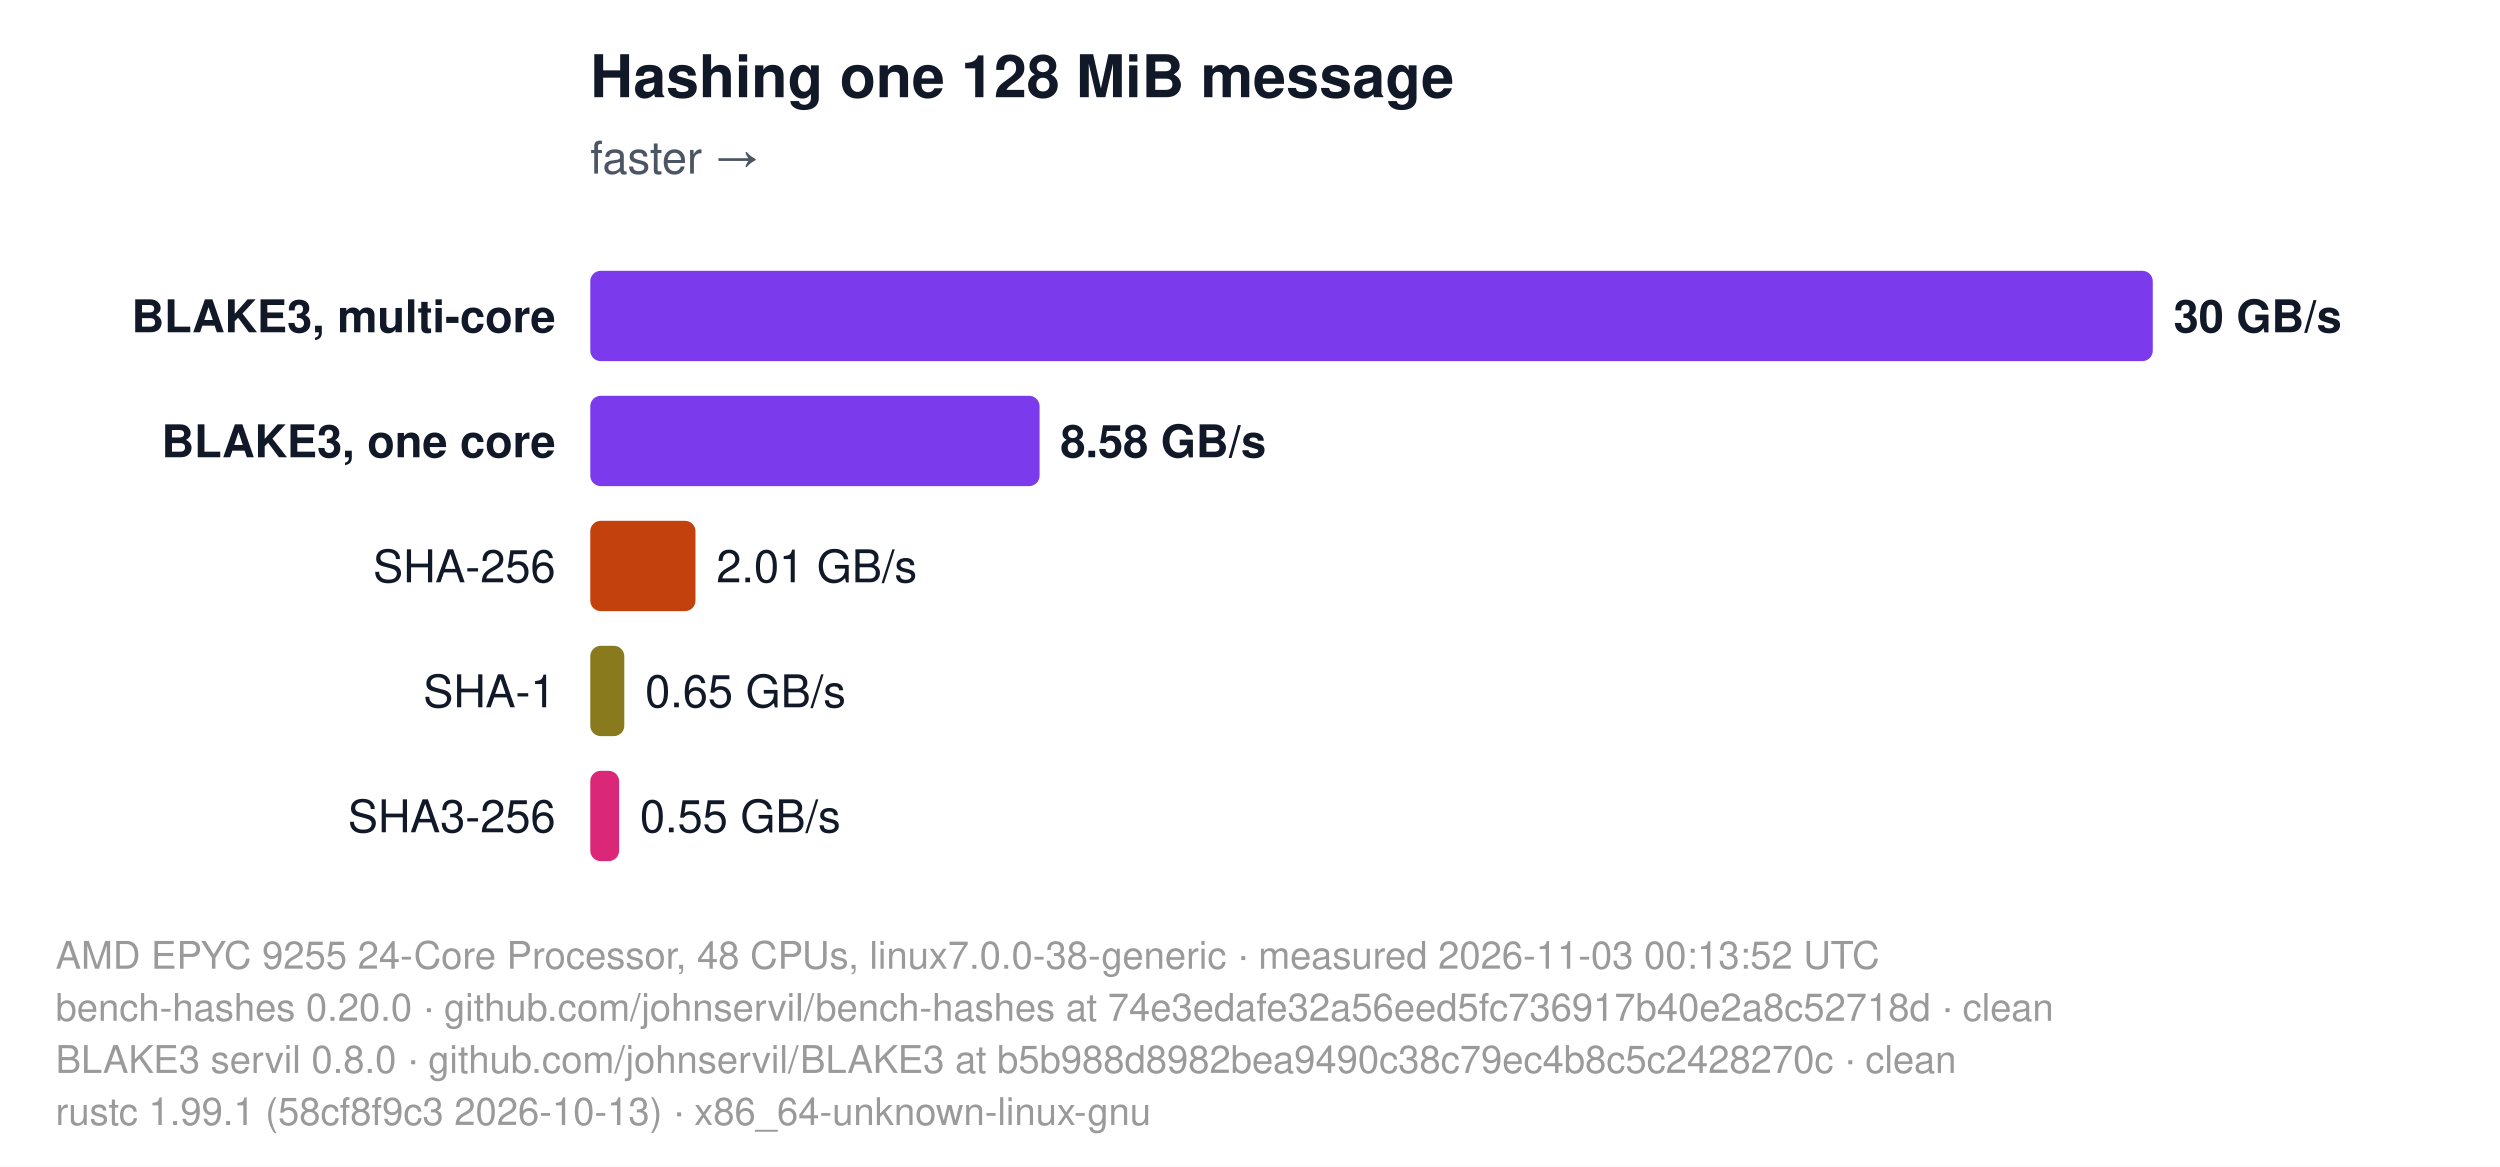
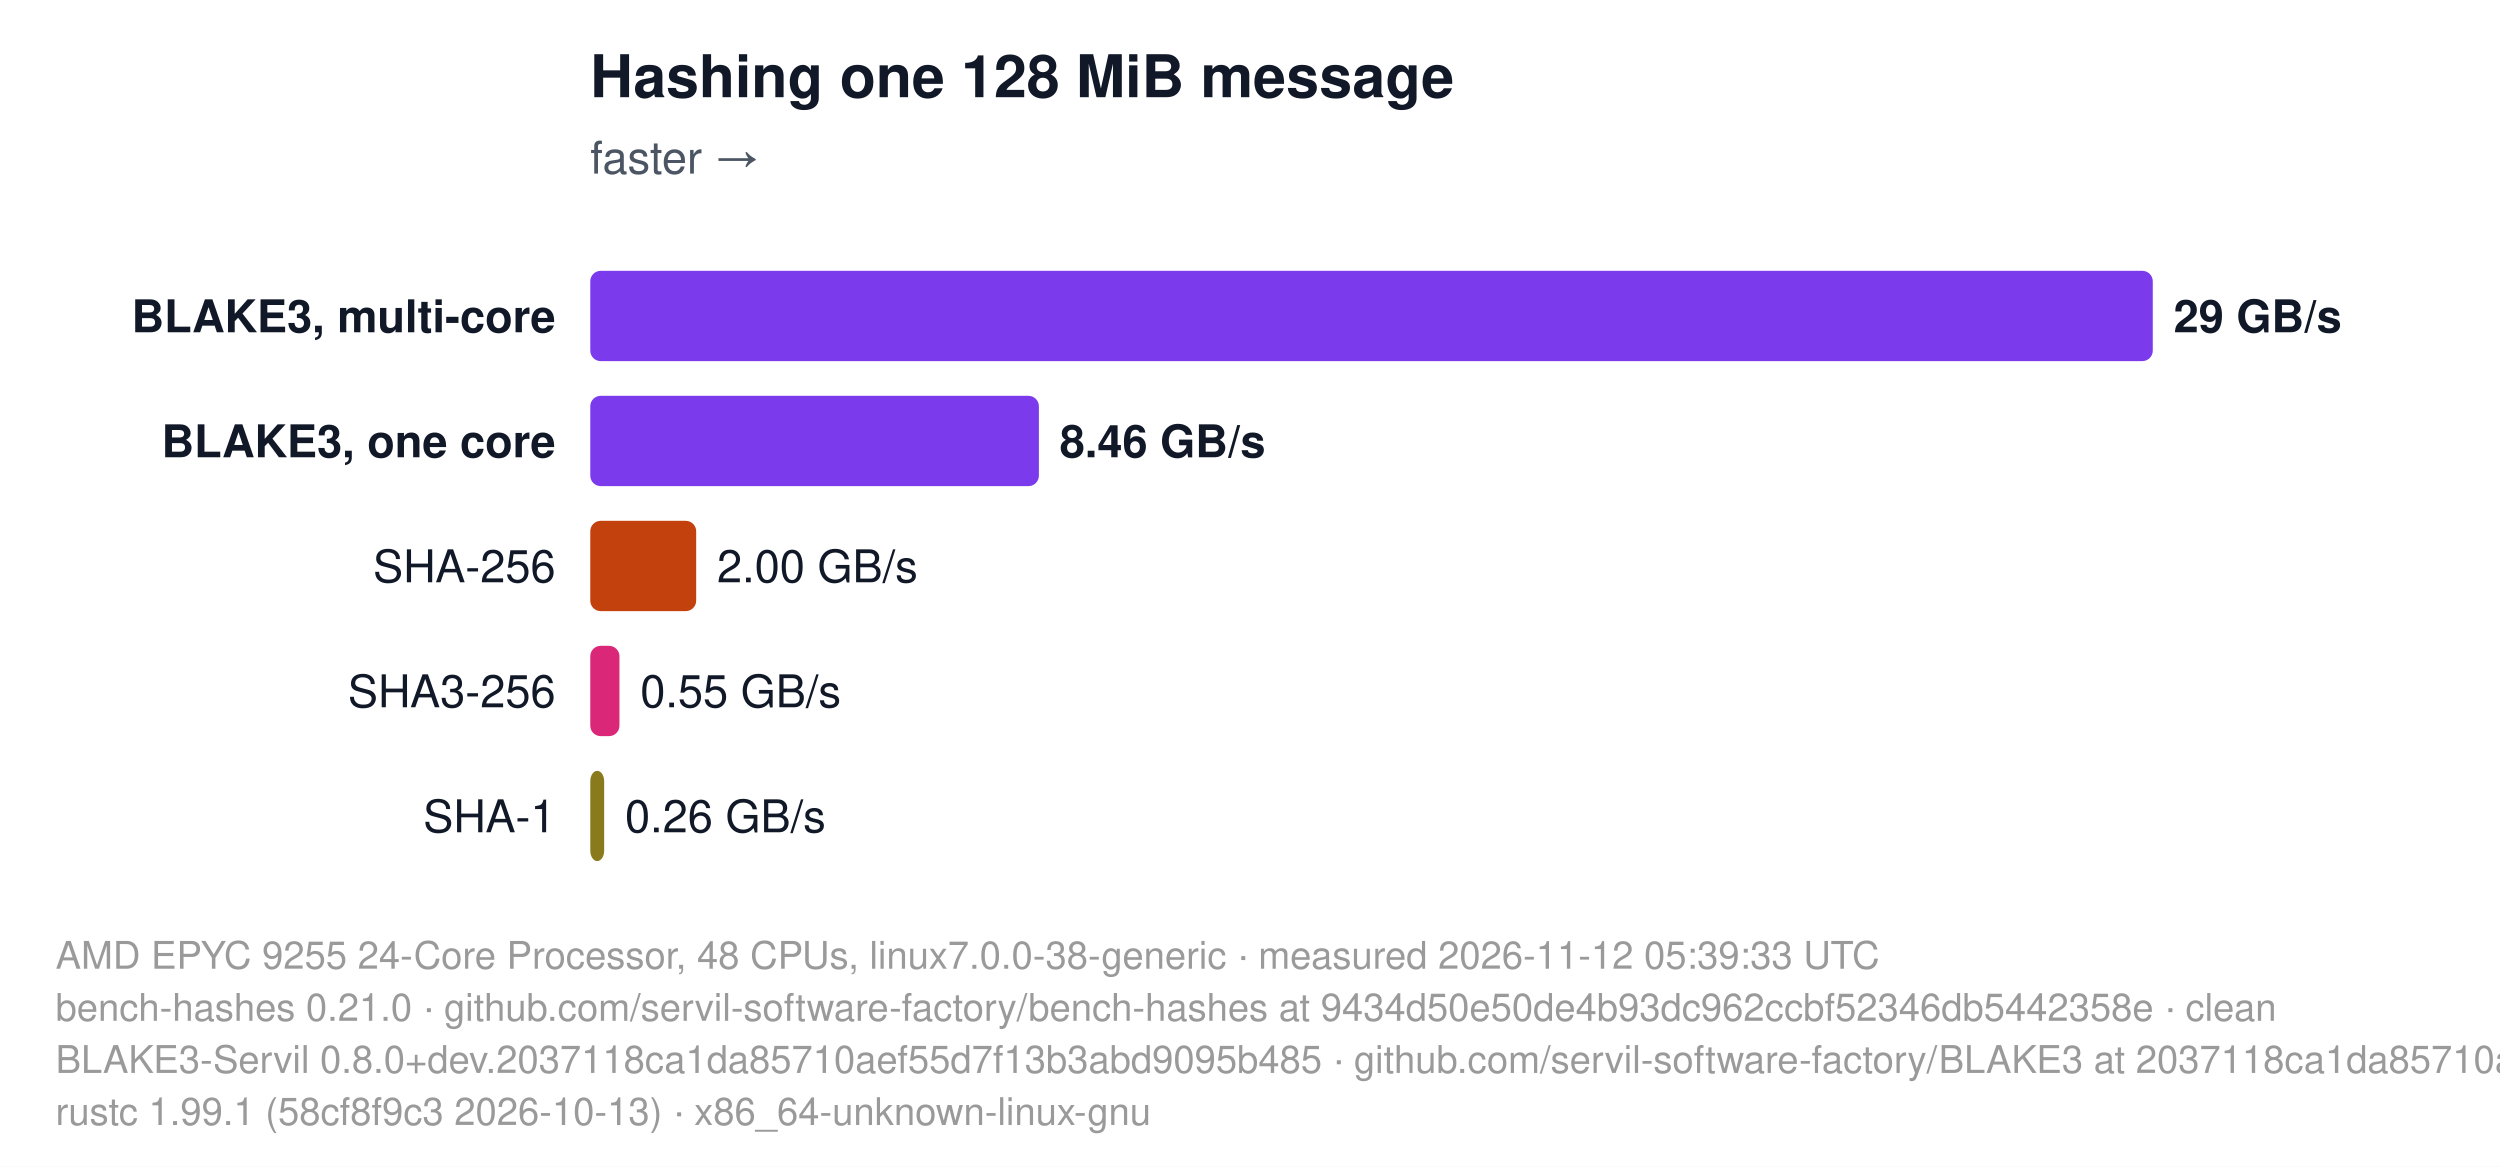
<svg xmlns="http://www.w3.org/2000/svg" width="720" height="336" viewBox="0 0 720 336" font-family="-apple-system, BlinkMacSystemFont, 'Segoe UI', Helvetica, Arial, sans-serif">
  <rect width="720" height="336" fill="#ffffff" />
  <text x="170" y="28" font-size="17" font-weight="600" fill="#111827">Hashing one 128 MiB message</text>
  <text x="170" y="50" font-size="13" fill="#4b5563">faster →</text>
  <text x="160" y="95.7" font-size="13" fill="#111827" text-anchor="end" font-weight="600">BLAKE3, multi-core</text>
  <rect x="170" y="78" width="450.0" height="26" rx="3" fill="#7c3aed" />
-   <text x="626.0" y="95.7" font-size="13" fill="#111827" font-weight="600">30 GB/s</text>
+   <text x="626.0" y="95.7" font-size="13" fill="#111827" font-weight="600">29 GB/s</text>
  <text x="160" y="131.7" font-size="13" fill="#111827" text-anchor="end" font-weight="600">BLAKE3, one core</text>
-   <rect x="170" y="114" width="129.4" height="26" rx="3" fill="#7c3aed" />
-   <text x="305.4" y="131.7" font-size="13" fill="#111827" font-weight="600">8.58 GB/s</text>
+   <rect x="170" y="114" width="129.2" height="26" rx="3" fill="#7c3aed" />
+   <text x="305.2" y="131.7" font-size="13" fill="#111827" font-weight="600">8.46 GB/s</text>
  <text x="160" y="167.7" font-size="13" fill="#111827" text-anchor="end">SHA-256</text>
-   <rect x="170" y="150" width="30.3" height="26" rx="3" fill="#c2410c" />
-   <text x="206.3" y="167.7" font-size="13" fill="#111827">2.01 GB/s</text>
-   <text x="160" y="203.7" font-size="13" fill="#111827" text-anchor="end">SHA-1</text>
-   <rect x="170" y="186" width="9.8" height="26" rx="3" fill="#8a7a1e" />
-   <text x="185.8" y="203.7" font-size="13" fill="#111827">0.65 GB/s</text>
-   <text x="160" y="239.7" font-size="13" fill="#111827" text-anchor="end">SHA3-256</text>
-   <rect x="170" y="222" width="8.3" height="26" rx="3" fill="#db2777" />
-   <text x="184.3" y="239.7" font-size="13" fill="#111827">0.55 GB/s</text>
-   <text x="16" y="279.0" font-size="11" fill="#9a9a9a">AMD EPYC 9255 24-Core Processor, 48 CPUs, linux7.0.0-38-generic · measured 2026-11-03 00:13:52 UTC</text>
-   <text x="16" y="294.0" font-size="11" fill="#9a9a9a">bench-hashes 0.20.0 · github.com/johnservil/bench-hashes at 74e3edafe32a56eed5fc736917b40e2a8c52718d · clean</text>
-   <text x="16" y="309.0" font-size="11" fill="#9a9a9a">BLAKE3 servil 0.8.0 · github.com/johnservil/BLAKE3 at b5b988d8982bea9490c38c79ec4b8c5c2428270c · clean</text>
+   <rect x="170" y="150" width="30.5" height="26" rx="3" fill="#c2410c" />
+   <text x="206.5" y="167.7" font-size="13" fill="#111827">2.00 GB/s</text>
+   <text x="160" y="203.7" font-size="13" fill="#111827" text-anchor="end">SHA3-256</text>
+   <rect x="170" y="186" width="8.4" height="26" rx="3" fill="#db2777" />
+   <text x="184.4" y="203.7" font-size="13" fill="#111827">0.55 GB/s</text>
+   <text x="160" y="239.7" font-size="13" fill="#111827" text-anchor="end">SHA-1</text>
+   <rect x="170" y="222" width="4.0" height="26" rx="3" fill="#8a7a1e" />
+   <text x="180.0" y="239.7" font-size="13" fill="#111827">0.26 GB/s</text>
+   <text x="16" y="279.0" font-size="11" fill="#9a9a9a">AMD EPYC 9255 24-Core Processor, 48 CPUs, linux7.0.0-38-generic · measured 2026-11-12 05:39:33 UTC</text>
+   <text x="16" y="294.0" font-size="11" fill="#9a9a9a">bench-hashes 0.21.0 · github.com/servil-software-factory/bench-hashes at 9434d50e50de4b93dc962ccbf52346db5442358e · clean</text>
+   <text x="16" y="309.0" font-size="11" fill="#9a9a9a">BLAKE3-Servil 0.8.0+dev.2037118ca1da85710aef55d7f13b3abd9095b485 · github.com/servil-software-factory/BLAKE3 at 2037118ca1da85710aef55d7f13b3abd9095b485 · clean</text>
  <text x="16" y="324.0" font-size="11" fill="#9a9a9a">rustc 1.99.1 (58cf8f9c3 2026-10-13) · x86_64-unknown-linux-gnu</text>
</svg>
